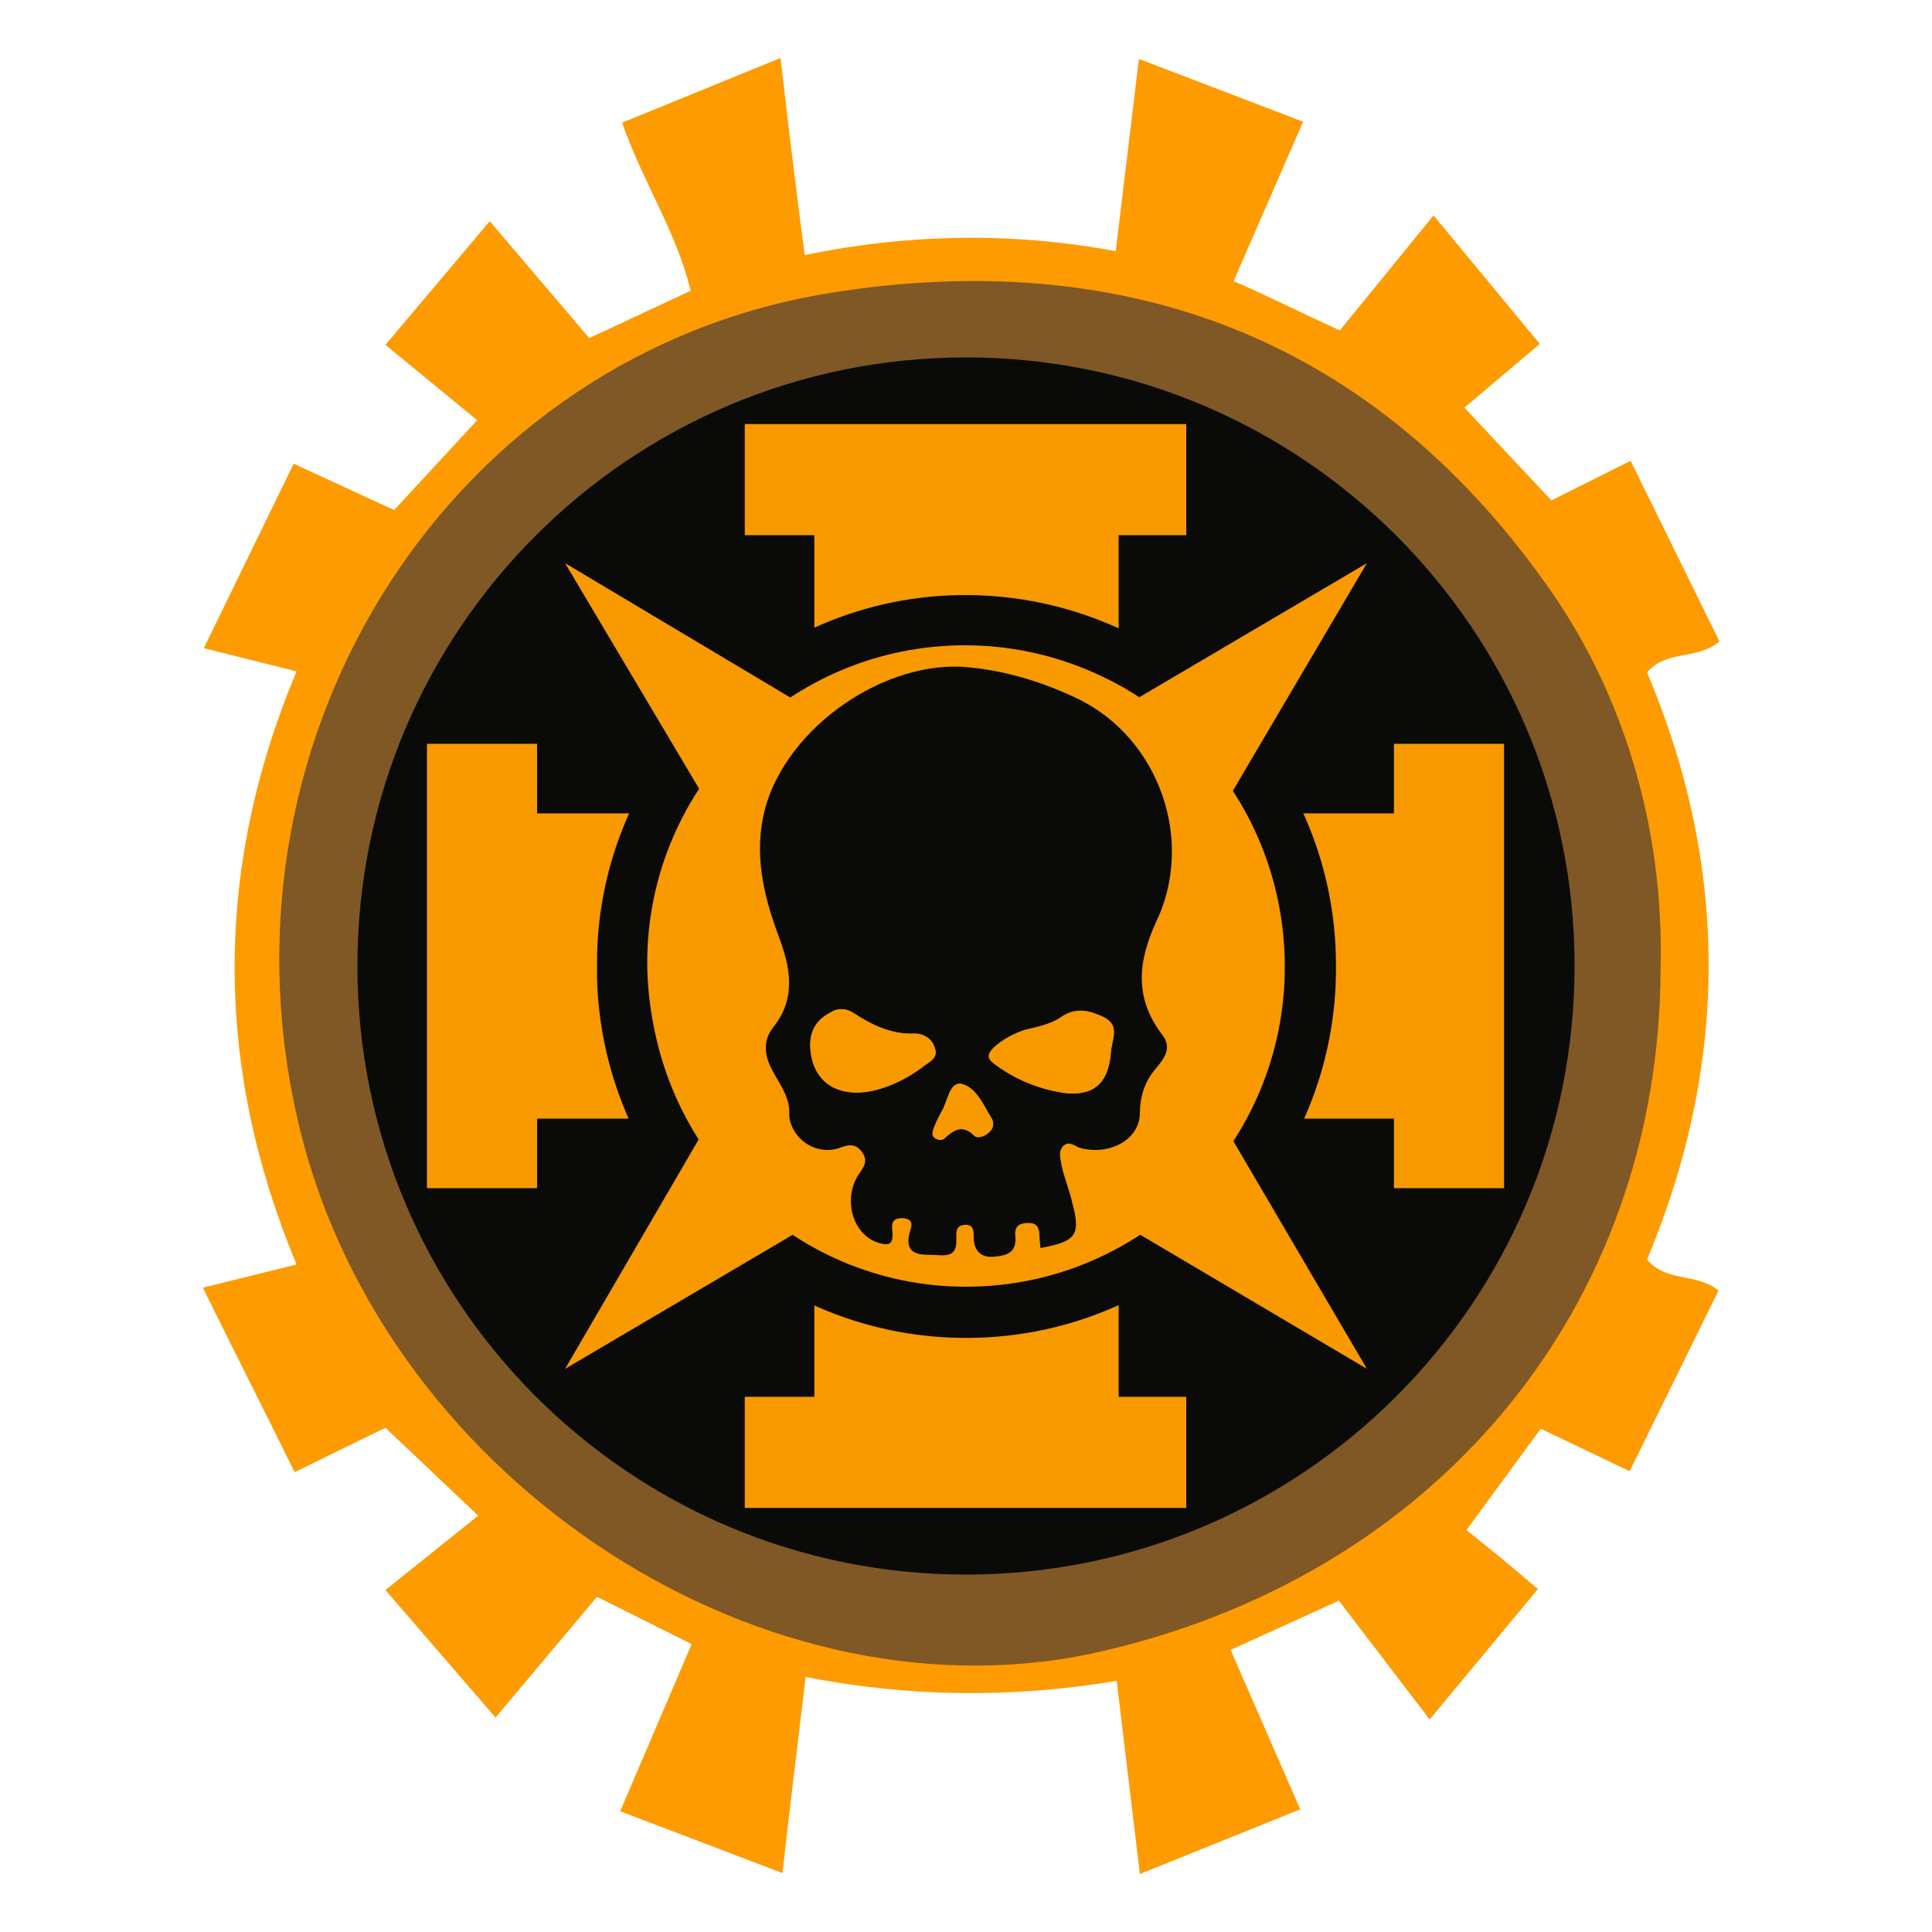
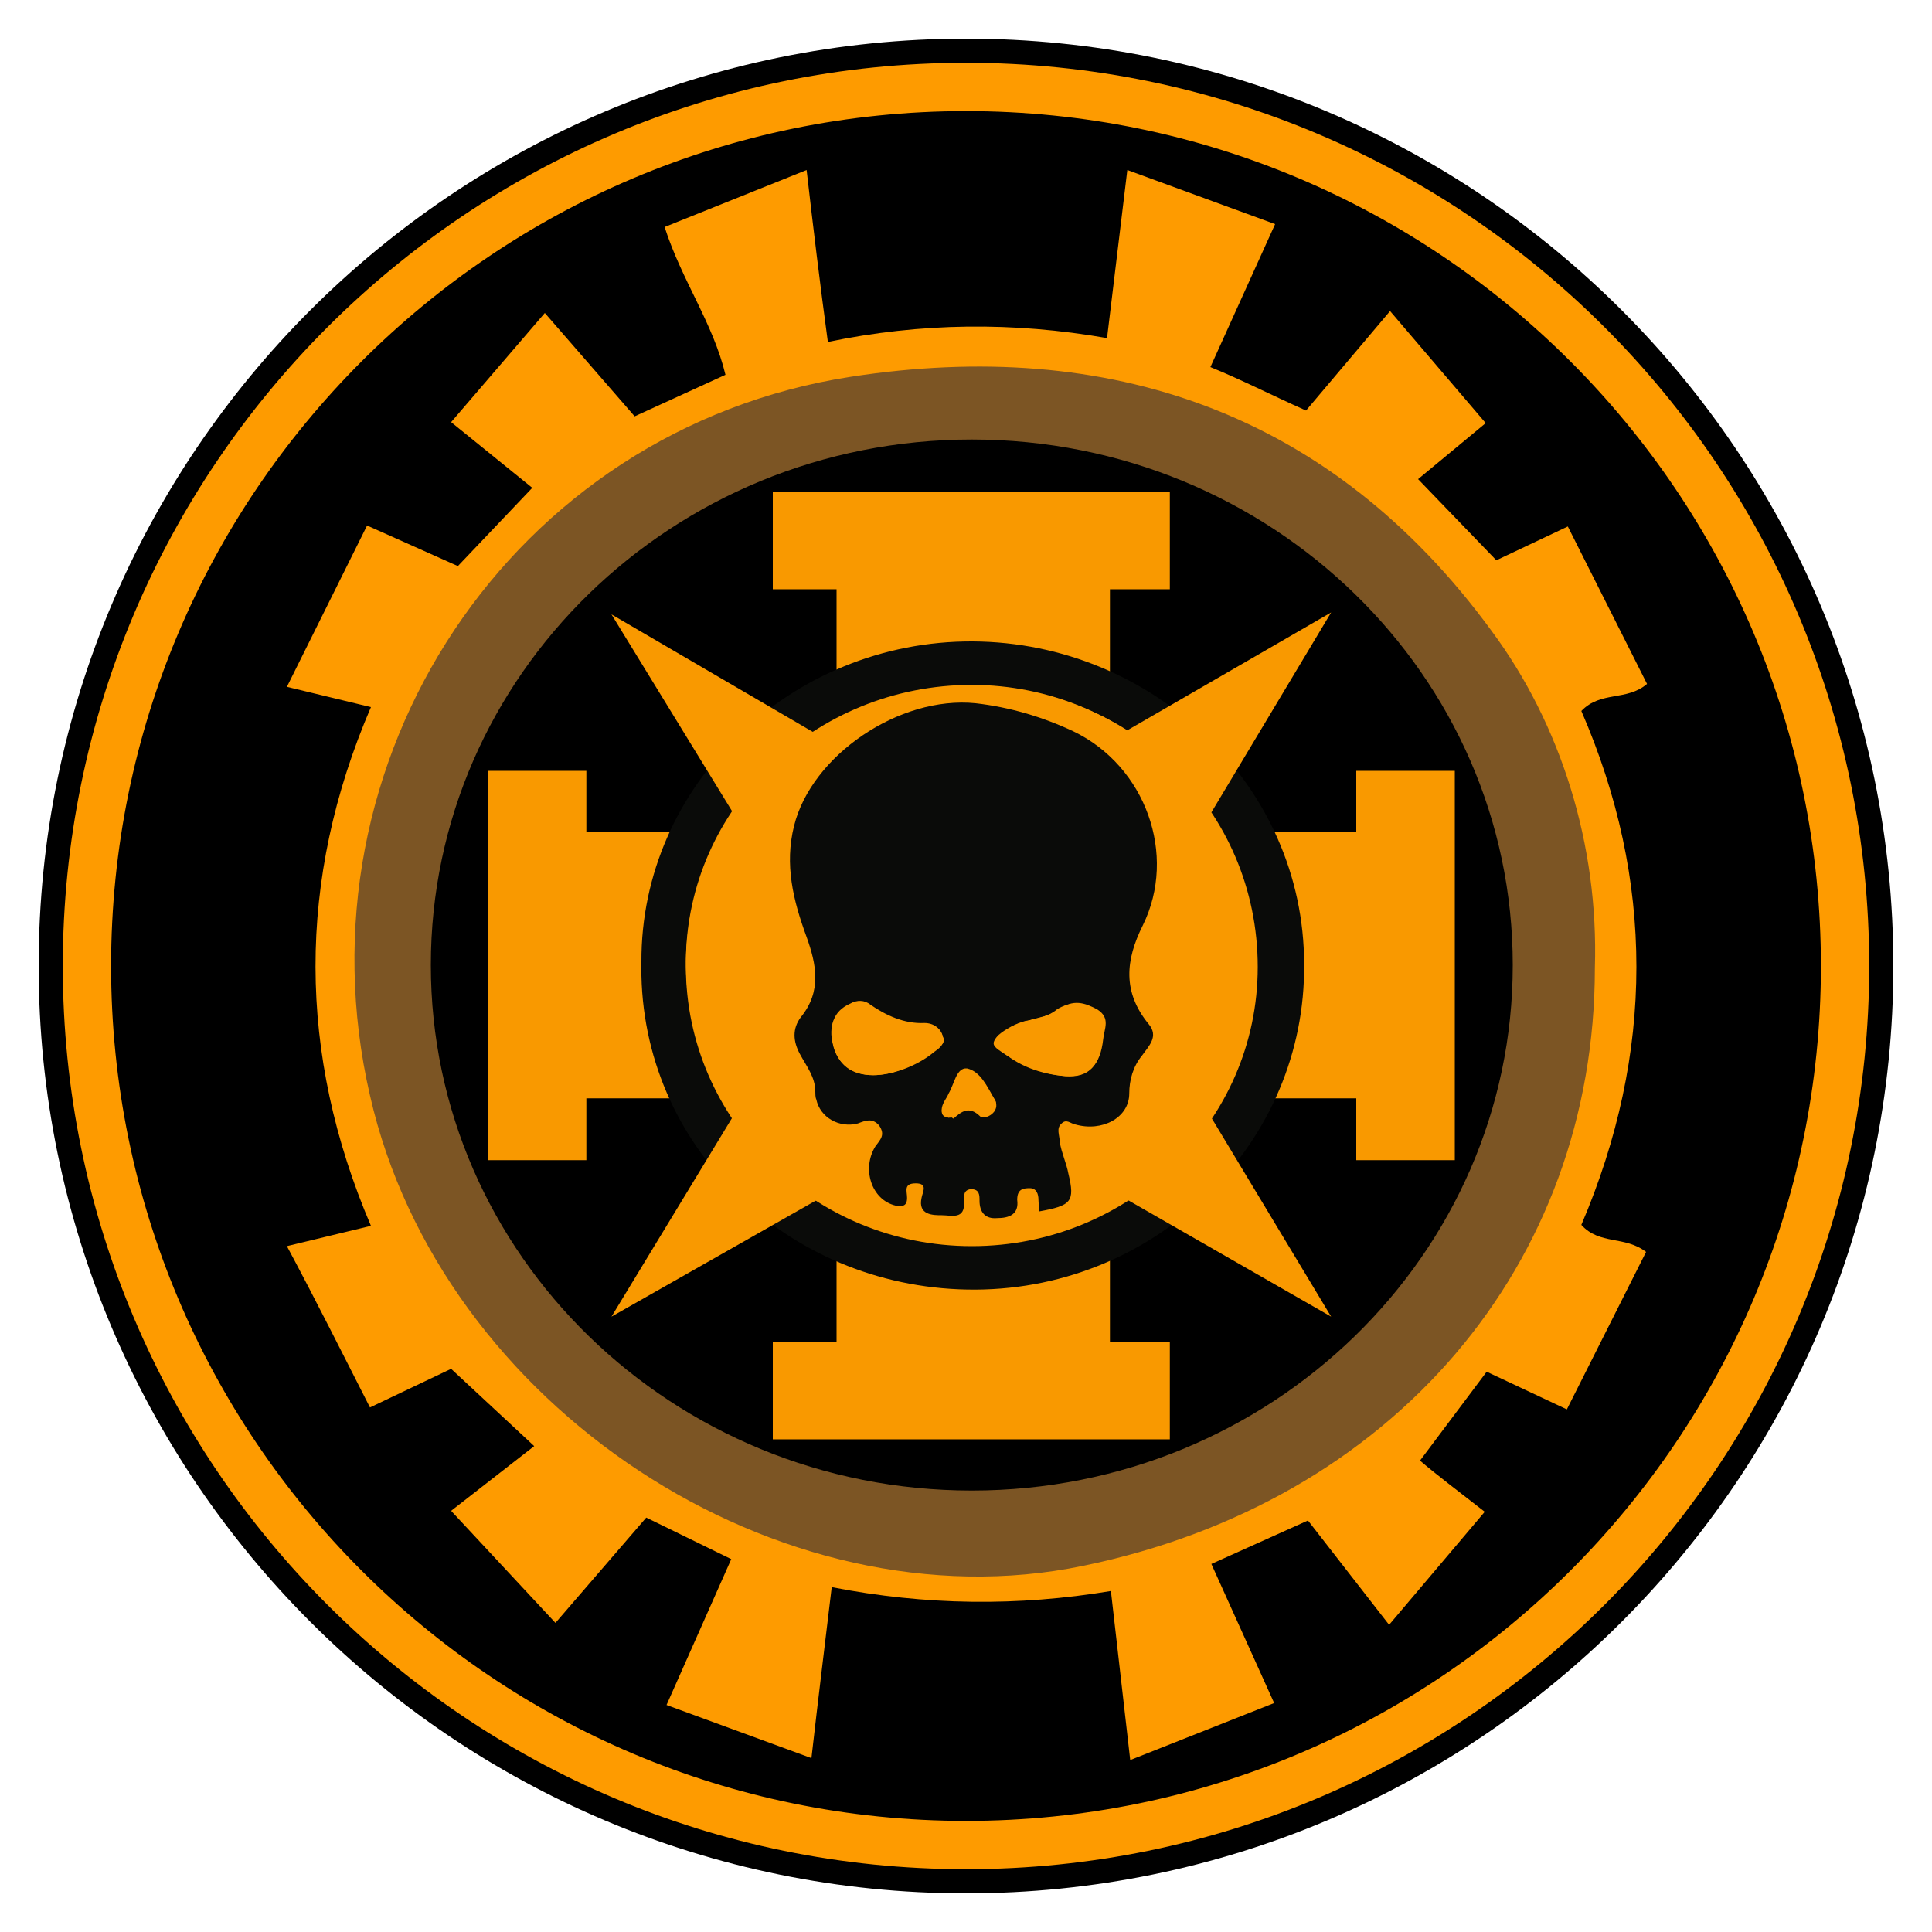
<svg xmlns="http://www.w3.org/2000/svg" version="1.1" id="Слой_1" x="0px" y="0px" viewBox="0 0 200 200" style="enable-background:new 0 0 200 200;" xml:space="preserve">
  <style type="text/css">
- 	.st0{fill:#0A0B09;}
- 	.st1{opacity:0.75;fill:none;stroke:#A57130;stroke-width:10;stroke-miterlimit:10;enable-background:new    ;}
- 	.st2{fill:#FE9B00;}
- 	.st3{fill:#F99900;}
+ 	.st0{stroke:#000000;stroke-width:5;stroke-miterlimit:10;}
+ 	.st1{stroke:#FE9B00;stroke-width:5;stroke-miterlimit:10;}
+ 	.st2{opacity:0.75;fill:none;stroke:#A57130;stroke-width:10;stroke-miterlimit:10;enable-background:new    ;}
+ 	.st3{fill:#FE9B00;}
+ 	.st4{fill:#F99900;}
+ 	.st5{fill:#0A0B09;}
</style>
-   <ellipse class="st0" cx="100" cy="100" rx="72.7" ry="73.1" />
-   <ellipse class="st1" cx="100" cy="100" rx="68" ry="68" />
-   <path class="st2" d="M39.9,164.6l9.6-7.7l-9.6-9.1l-9.4,4.6c-3.1-6.3-6.2-12.4-9.5-19.1l9.7-2.4c-8.5-20.4-8.6-40.9,0-61.4l-9.6-2.4  L30.4,48l10.4,4.8l8.6-9.3l-9.5-7.8l10.8-12.8L61,35l10.5-4.9C70,23.9,66.6,19,64.4,12.7L80.8,6c0.8,7,1.6,13.5,2.5,20.4  c10.7-2.2,21.5-2.4,32.2-0.4l2.4-19.9l17,6.5l-7.2,16.5c3.5,1.5,6.8,3.2,11,5.1l9.7-11.9l11,13.3l-7.8,6.6l9,9.6l8.2-4.1l9.2,18.7  c-2.4,2-5.4,0.8-7.5,3.2c8.5,20.1,8.5,40.5,0,60.8c2.1,2.4,5,1.3,7.4,3.2l-9.2,18.7l-9.2-4.4l-7.7,10.5c1.8,1.4,4.5,3.6,7.4,6.1  L148,178l-9.4-12.3l-11.2,5.1l7.2,16.5L118,194l-2.4-20c-10.7,1.8-21.5,1.7-32.2-0.4c-0.8,6.8-1.6,13.1-2.4,20.3l-16.8-6.4l7.4-17.3  l-9.8-4.9l-10.5,12.5L39.9,164.6z M171.9,100.3c0.4-14.6-3.9-28.8-11.9-39.9c-18.5-26-44.3-34.8-73.9-30.1  C47,36.5,21.8,75.6,30.7,115.4c8.1,36.8,47.1,63.1,82.2,55.8C148.5,163.5,171.8,135.5,171.9,100.3L171.9,100.3z" />
-   <rect x="84.3" y="134.5" class="st3" width="31.5" height="11.5" />
-   <rect x="77.1" y="144.6" class="st3" width="45.7" height="11.5" />
-   <rect x="54.3" y="84.2" class="st3" width="11.4" height="31.6" />
-   <rect x="44.2" y="77" class="st3" width="11.4" height="46" />
-   <rect x="134.3" y="84.2" class="st3" width="11.4" height="31.6" />
-   <rect x="144.3" y="77" class="st3" width="11.4" height="46" />
-   <rect x="84.3" y="54" class="st3" width="31.5" height="11.5" />
-   <rect x="77.1" y="43.9" class="st3" width="45.7" height="11.5" />
-   <ellipse class="st3" cx="100" cy="100" rx="36.1" ry="36.3" />
-   <path class="st0" d="M138.3,99.9c0.2,21.1-16.8,38.4-37.9,38.6c-20.9,0.2-38-16.3-38.6-37.2v-1.6c0-21,17.3-38.2,38.3-38.1  S138.3,78.8,138.3,99.9z M132.6,99.7c0-18.1-14.6-32.9-32.7-32.9S67.1,81.4,67,99.5c0,18.1,14.6,32.9,32.7,32.9l0,0  C117.8,132.4,132.5,117.8,132.6,99.7L132.6,99.7z" />
-   <path class="st3" d="M133,100.1c0,18.3-14.8,33.1-33,33.1S67.1,118.3,67.1,100s14.8-33.1,33-33.1l0,0C118.3,66.9,133,81.7,133,100.1  z M108,129.9c3.7-0.7,4.1-1.3,3.4-4.8c-0.3-1.3-0.8-2.5-1.1-3.8c-0.2-0.7-0.5-1.4,0.2-2.1c0.6-0.6,1.1,0,1.6,0.2  c3.1,0.9,6.3-0.8,6.3-3.6c0-1.6,0.5-3.2,1.5-4.4c0.7-1,2-2.2,0.8-3.7c-2.9-3.8-2.6-7.7-0.6-11.8c4-8.4,0.3-19.1-8-23.2  c-3.6-1.8-7.4-2.9-11.3-3.3c-8.8-1-19.1,6.2-21.4,14.8c-1.2,4.7-0.2,9,1.4,13.4c1.1,3.2,1.9,6.5-0.6,9.6c-1.1,1.3-0.8,2.8-0.1,4.4  c0.7,1.4,1.7,2.8,1.8,4.4c0,2.2,1.9,4.1,4.1,4l0,0c0.3,0,0.7,0,1-0.1c0.9-0.2,1.8-0.8,2.5,0.3s0.1,1.7-0.4,2.5  c-1.7,2.6-0.3,6.4,2.3,7c0.8,0.2,1.4,0.2,1.3-0.9c0-0.7-0.3-1.8,1-1.7c1.5,0,0.8,1.1,0.7,1.8c-0.3,2,1.1,2,2.3,2  c1.2,0,2.7,0.6,2.6-1.6c0-0.7-0.1-1.4,0.8-1.5c1-0.2,1,0.6,1,1.3c0,1.3,0.6,2.1,2,2s2.5-0.4,2.3-2.2c-0.1-1.1,0.6-1.2,1.4-1.3  c0.9,0,1.1,0.6,1.1,1.3C107.9,129.1,107.9,129.5,108,129.9L108,129.9z" />
-   <path class="st0" d="M107.7,129.2c0-0.4-0.1-0.9-0.1-1.3c0-0.7-0.2-1.3-1.1-1.3c-0.8,0-1.5,0.2-1.4,1.3c0.2,1.8-0.9,2.1-2.3,2.2  c-1.3,0.1-2-0.7-2-2c0-0.7,0-1.4-1-1.3c-0.9,0.1-0.8,0.8-0.8,1.5c0.1,2.1-1.5,1.6-2.6,1.6s-2.7,0-2.3-2c0.1-0.7,0.8-1.7-0.7-1.8  c-1.4,0-1,1-1,1.7c0,1.1-0.5,1.1-1.3,0.9c-2.7-0.7-3.9-4.3-2.3-7c0.5-0.8,1.2-1.4,0.4-2.5c-0.8-1-1.6-0.6-2.5-0.3  c-2.1,0.6-4.3-0.7-4.9-2.8c-0.1-0.3-0.1-0.7-0.1-1c0-1.7-1.1-3-1.8-4.4c-0.8-1.5-0.9-3,0.1-4.3c2.5-3.1,1.8-6.3,0.6-9.5  c-1.6-4.3-2.6-8.6-1.4-13.2c2.3-8.5,12.6-15.6,21.3-14.6c3.9,0.4,7.7,1.6,11.2,3.3c8.3,4.1,12,14.6,8,23c-1.9,4.1-2.3,7.9,0.6,11.7  c1.2,1.5,0,2.7-0.8,3.7c-1,1.2-1.5,2.8-1.5,4.4c0,2.8-3.2,4.5-6.3,3.6c-0.5-0.2-1-0.7-1.6-0.2c-0.6,0.6-0.3,1.3-0.2,2.1  c0.3,1.3,0.8,2.5,1.1,3.8C111.9,127.9,111.4,128.5,107.7,129.2z M110.7,113.2c2.7,0.1,4.1-1.3,4.3-4.3c0.1-1.2,0.9-2.6-0.7-3.5  c-1.5-0.8-2.8-1.2-4.5,0c-1,0.8-2.4,1-3.7,1.3c-1.2,0.3-2.3,0.9-3.2,1.8c-0.8,0.7-0.7,1.1,0.1,1.7  C105.3,111.9,107.9,112.9,110.7,113.2L110.7,113.2z M88.7,113.1c2.1,0,4.8-1.1,7-2.8c0.5-0.4,1.4-0.9,1.1-1.7  c-0.3-1-1.1-1.6-2.1-1.6c-2.4,0.1-4.4-0.9-6.3-2.1c-0.7-0.5-1.6-0.6-2.4-0.1c-2,1-2.3,2.7-2,4.6C84.5,111.8,86.2,113.1,88.7,113.1  L88.7,113.1z M97.3,118c0.2,0,0.3,0,0.4-0.1c1-0.9,1.9-1.6,3.2-0.3c0.3,0.3,1.1,0,1.6-0.5c0.4-0.4,0.4-1,0.1-1.4  c-0.8-1.4-1.6-3.2-3.1-3.5c-1.2-0.2-1.4,1.9-2.1,3c-0.3,0.6-0.6,1.1-0.8,1.8C96.4,117.6,96.7,117.9,97.3,118L97.3,118z" />
-   <path class="st3" d="M110.7,113.2c-2.8-0.3-5.4-1.4-7.7-3.1c-0.8-0.6-0.8-1-0.1-1.7c0.9-0.8,2-1.4,3.2-1.8c1.3-0.3,2.7-0.6,3.7-1.3  c1.6-1.1,3-0.7,4.5,0c1.7,0.9,0.8,2.3,0.7,3.5C114.8,111.9,113.5,113.3,110.7,113.2z" />
-   <path class="st3" d="M88.7,113.1c-2.5,0-4.2-1.3-4.7-3.7c-0.4-1.9,0-3.6,2-4.6c0.7-0.5,1.7-0.4,2.4,0.1c1.9,1.3,3.9,2.2,6.3,2.1  c1,0,1.9,0.6,2.1,1.6c0.3,0.9-0.5,1.3-1.1,1.7C93.6,112,90.8,113.1,88.7,113.1z" />
-   <path class="st3" d="M97.3,118c-0.6-0.1-0.9-0.4-0.7-1s0.5-1.2,0.8-1.8c0.7-1,0.8-3.2,2.1-3c1.4,0.3,2.2,2.1,3.1,3.5  c0.3,0.4,0.3,1-0.1,1.4c-0.4,0.5-1.2,0.8-1.6,0.5c-1.3-1.3-2.2-0.6-3.2,0.3C97.6,117.9,97.5,117.9,97.3,118z" />
-   <polygon class="st3" points="76.7,123.4 72.3,118 58.5,141.7 82.1,127.8 " />
-   <polygon class="st3" points="123.3,123.4 127.6,118 141.5,141.7 118,127.8 " />
-   <polygon class="st3" points="123.3,76.5 117.9,72.2 141.5,58.3 127.6,81.9 " />
-   <polygon class="st3" points="76.6,76.5 81.8,72.2 58.5,58.3 72.4,81.7 " />
-   <polygon class="st3" points="81.8,72.2 82,72.4 81.6,72.4 81.5,72.4 " />
-   <polygon class="st3" points="72.4,81.7 78.9,79.3 81.8,72.2 74.5,74.8 " />
-   <polygon class="st3" points="72.3,118 73.6,126.8 82.1,127.8 78.7,117.8 " />
-   <polygon class="st3" points="118,127.8 125,125.9 127.6,118 122.1,118 " />
-   <polygon class="st3" points="127.6,81.9 120.3,78.6 117.9,72.2 125.6,73.6 " />
+   <ellipse class="st0" cx="100" cy="100" rx="93.5" ry="93.5" />
+   <ellipse class="st1" cx="100" cy="100" rx="91" ry="91" />
+   <ellipse class="st2" cx="100.6" cy="99.9" rx="61" ry="59.4" />
+   <path class="st3" d="M46.7,156.4l8.6-6.7l-8.6-8l-8.4,4c-2.8-5.5-5.5-10.9-8.6-16.7l8.7-2.1c-7.6-17.8-7.7-35.8,0-53.7l-8.7-2.1  L38,54.4l9.4,4.2l7.7-8.1l-8.4-6.8l9.7-11.3l9.3,10.7l9.4-4.3c-1.3-5.4-4.5-9.7-6.3-15.3l14.7-5.9c0.7,6.1,1.4,11.9,2.2,17.8  c9.6-2,19.2-2.1,28.9-0.4l2.1-17.4l15.3,5.6L125.3,38c3.2,1.3,6.1,2.8,9.9,4.5l8.7-10.3l9.9,11.6l-7,5.8l8.1,8.4l7.4-3.5l8.2,16.3  c-2.1,1.8-4.8,0.7-6.8,2.8c7.6,17.5,7.6,35.4,0,53.2c1.9,2.1,4.5,1.1,6.7,2.8l-8.2,16.3l-8.3-3.9l-6.9,9.2c1.5,1.3,4,3.2,6.7,5.3  l-9.9,11.7l-8.4-10.8l-10,4.5l6.5,14.4l-14.9,5.9l-2-17.5c-9.6,1.6-19.2,1.5-28.9-0.4c-0.7,5.9-1.4,11.5-2.1,17.7l-15-5.5l6.7-15.1  l-8.8-4.3L57.5,168L46.7,156.4z M165.1,100.2c0.4-12.7-3.5-25.2-10.7-34.9C137.8,42.6,114.7,34.9,88.1,39  C53,44.4,30.3,78.7,38.3,113.4c7.3,32.2,42.4,55.2,73.8,48.7C144.2,155.5,165.1,130.9,165.1,100.2L165.1,100.2z" />
+   <rect x="86.6" y="130.1" class="st4" width="28.3" height="10.1" />
+   <rect x="80" y="138.9" class="st4" width="41.1" height="10.1" />
+   <rect x="59.6" y="86.1" class="st4" width="10.2" height="27.6" />
+   <rect x="50.5" y="79.8" class="st4" width="10.2" height="40.3" />
+   <rect x="131.4" y="86.1" class="st4" width="10.2" height="27.6" />
+   <rect x="140.4" y="79.8" class="st4" width="10.2" height="40.3" />
+   <rect x="86.6" y="59.7" class="st4" width="28.3" height="10.1" />
+   <rect x="80" y="50.9" class="st4" width="41.1" height="10.1" />
+   <ellipse class="st4" cx="100.6" cy="99.9" rx="32.4" ry="31.7" />
+   <path class="st5" d="M135,99.8c0.2,18.4-15.1,33.6-34,33.7c-18.8,0.1-34.2-14.2-34.6-32.5v-1.4c-0.1-18.3,15.5-33.3,34.3-33.2  C119.4,66.5,135,81.4,135,99.8z M129.9,99.7c0-15.8-13.1-28.8-29.3-28.8S71.1,83.6,71,99.5c0,15.8,13.1,28.8,29.3,28.8l0,0  C116.6,128.2,129.7,115.4,129.9,99.7L129.9,99.7z" />
+   <path class="st4" d="M130.2,100.1c0,16-13.3,28.9-29.6,28.9S71,116,71,100s13.3-29,29.6-29l0,0C117.1,71,130.2,83.9,130.2,100.1z   M107.8,126c3.3-0.6,3.6-1.2,3.1-4.2c-0.2-1.2-0.7-2.2-0.9-3.3c-0.2-0.6-0.5-1.2,0.2-1.9c0.6-0.5,0.9,0,1.4,0.1  c2.8,0.8,5.6-0.7,5.6-3.2c0-1.4,0.5-2.8,1.3-3.9c0.6-0.8,1.8-1.9,0.7-3.3c-2.6-3.3-2.3-6.7-0.6-10.3c3.6-7.4,0.2-16.7-7.2-20.3  c-3.3-1.5-6.7-2.6-10.1-2.9c-7.9-0.8-17.1,5.4-19.2,12.9c-1.1,4.1-0.2,7.9,1.3,11.7c0.9,2.8,1.8,5.6-0.6,8.3  c-0.9,1.2-0.7,2.5-0.1,3.9c0.6,1.2,1.5,2.5,1.6,3.9c0,1.9,1.8,3.6,3.6,3.5l0,0c0.2,0,0.6,0,0.9-0.1c0.8-0.1,1.6-0.7,2.2,0.2  c0.6,0.9,0.1,1.5-0.4,2.2c-1.5,2.2-0.2,5.6,2.1,6.1c0.7,0.1,1.3,0.1,1.2-0.8c0-0.6-0.2-1.5,0.9-1.5c1.3,0,0.7,0.9,0.6,1.5  c-0.2,1.8,0.9,1.8,2.1,1.8c1.1,0,2.5,0.5,2.3-1.4c0-0.6-0.1-1.2,0.7-1.3c0.9-0.1,0.9,0.5,0.9,1.2c0,1.2,0.6,1.9,1.8,1.8  c1.3-0.1,2.2-0.4,2.1-1.9c-0.1-0.9,0.6-1.1,1.3-1.2c0.8,0,0.9,0.5,0.9,1.2C107.7,125.3,107.7,125.6,107.8,126L107.8,126z" />
+   <path class="st5" d="M107.6,125.4c0-0.4-0.1-0.8-0.1-1.2c0-0.6-0.2-1.2-0.9-1.2c-0.7,0-1.3,0.1-1.3,1.2c0.2,1.5-0.8,1.9-2.1,1.9  c-1.2,0.1-1.8-0.6-1.8-1.8c0-0.6,0-1.2-0.9-1.2c-0.8,0.1-0.7,0.7-0.7,1.3c0.1,1.9-1.3,1.4-2.3,1.4c-0.9,0-2.5,0-2.1-1.8  c0.1-0.6,0.7-1.5-0.6-1.5c-1.3,0-0.9,0.8-0.9,1.5c0,0.9-0.5,0.9-1.2,0.8c-2.5-0.6-3.5-3.8-2.1-6.1c0.5-0.7,1.1-1.2,0.4-2.2  c-0.7-0.8-1.4-0.5-2.2-0.2c-1.9,0.5-3.9-0.6-4.3-2.5c-0.1-0.2-0.1-0.6-0.1-0.8c0-1.5-0.9-2.6-1.6-3.9s-0.8-2.6,0.1-3.8  c2.2-2.7,1.6-5.5,0.6-8.3c-1.4-3.8-2.3-7.5-1.3-11.5C84,78.2,93.1,72,101,72.8c3.5,0.4,6.9,1.4,10.1,2.9c7.5,3.6,10.8,12.8,7.2,20.1  c-1.8,3.6-2.1,6.9,0.6,10.2c1.1,1.3,0,2.3-0.7,3.3c-0.9,1.1-1.3,2.5-1.3,3.9c0,2.5-2.8,4-5.6,3.2c-0.5-0.1-0.9-0.6-1.4-0.1  c-0.6,0.5-0.2,1.2-0.2,1.9c0.2,1.2,0.7,2.2,0.9,3.3C111.3,124.4,110.9,124.8,107.6,125.4z M110.3,111.4c2.5,0.1,3.6-1.2,3.9-3.8  c0.1-1.1,0.8-2.2-0.6-3.1c-1.3-0.7-2.5-1.1-4,0c-0.9,0.7-2.1,0.8-3.3,1.2c-1.1,0.2-2.1,0.8-2.8,1.5c-0.7,0.6-0.6,0.9,0.1,1.5  C105.3,110.3,107.7,111.2,110.3,111.4L110.3,111.4z M90.4,111.3c1.9,0,4.3-0.9,6.3-2.5c0.5-0.4,1.3-0.8,0.9-1.5  c-0.2-0.8-0.9-1.4-1.9-1.4c-2.1,0.1-4-0.8-5.6-1.9c-0.6-0.5-1.4-0.5-2.1-0.1c-1.8,0.8-2.1,2.3-1.8,4  C86.7,110.3,88.2,111.3,90.4,111.3L90.4,111.3z M98.2,115.7c0.2,0,0.2,0,0.4-0.1c0.9-0.8,1.8-1.4,2.8-0.2c0.2,0.2,0.9,0,1.4-0.5  c0.4-0.4,0.4-0.8,0.1-1.2c-0.7-1.2-1.4-2.8-2.8-3.1c-1.1-0.1-1.3,1.6-1.9,2.6c-0.2,0.5-0.6,0.9-0.7,1.5S97.6,115.6,98.2,115.7  L98.2,115.7z" />
+   <path class="st4" d="M110.3,111.4c-2.5-0.2-4.8-1.2-6.9-2.7c-0.7-0.5-0.7-0.8-0.1-1.5c0.8-0.7,1.8-1.2,2.8-1.5  c1.2-0.2,2.5-0.5,3.3-1.2c1.4-0.9,2.7-0.6,4,0c1.5,0.8,0.7,2,0.6,3.1C113.9,110.3,112.7,111.6,110.3,111.4z" />
+   <path class="st4" d="M90.4,111.3c-2.2,0-3.8-1.2-4.2-3.3c-0.4-1.6,0-3.2,1.8-4c0.6-0.5,1.5-0.4,2.1,0.1c1.8,1.2,3.5,1.9,5.6,1.9  c0.9,0,1.8,0.5,1.9,1.4c0.2,0.8-0.5,1.2-0.9,1.5C94.9,110.4,92.3,111.3,90.4,111.3z" />
+   <path class="st4" d="M98.2,115.7c-0.6-0.1-0.8-0.4-0.6-0.8c0.2-0.5,0.5-1.1,0.7-1.5c0.6-0.8,0.7-2.8,1.9-2.6c1.3,0.2,2,1.9,2.8,3.1  c0.2,0.4,0.2,0.8-0.1,1.2c-0.4,0.5-1.1,0.7-1.4,0.5c-1.2-1.2-2-0.5-2.8,0.2C98.4,115.6,98.4,115.6,98.2,115.7z" />
+   <polygon class="st4" points="79.6,120.4 75.8,115.7 63.3,136.3 84.6,124.2 " />
+   <polygon class="st4" points="121.5,120.4 125.4,115.7 137.8,136.3 116.7,124.2 " />
+   <polygon class="st4" points="121.5,79.4 116.7,75.6 137.8,63.4 125.4,84.1 " />
+   <polygon class="st4" points="79.6,79.5 84.2,75.8 63.3,63.6 75.8,84 " />
+   <polygon class="st4" points="84.1,75.8 84.3,75.9 84,76 83.9,75.9 " />
+   <polygon class="st4" points="75.8,83.9 81.8,81.9 84.3,75.8 77.6,78 " />
+   <polygon class="st4" points="75.8,115.7 76.9,123.3 84.6,124.2 81.4,115.4 " />
+   <polygon class="st4" points="116.7,124.2 123.1,122.6 125.4,115.7 120.5,115.7 " />
+   <polygon class="st4" points="125.4,84.1 118.8,81.2 116.7,75.6 123.5,76.8 " />
</svg>
